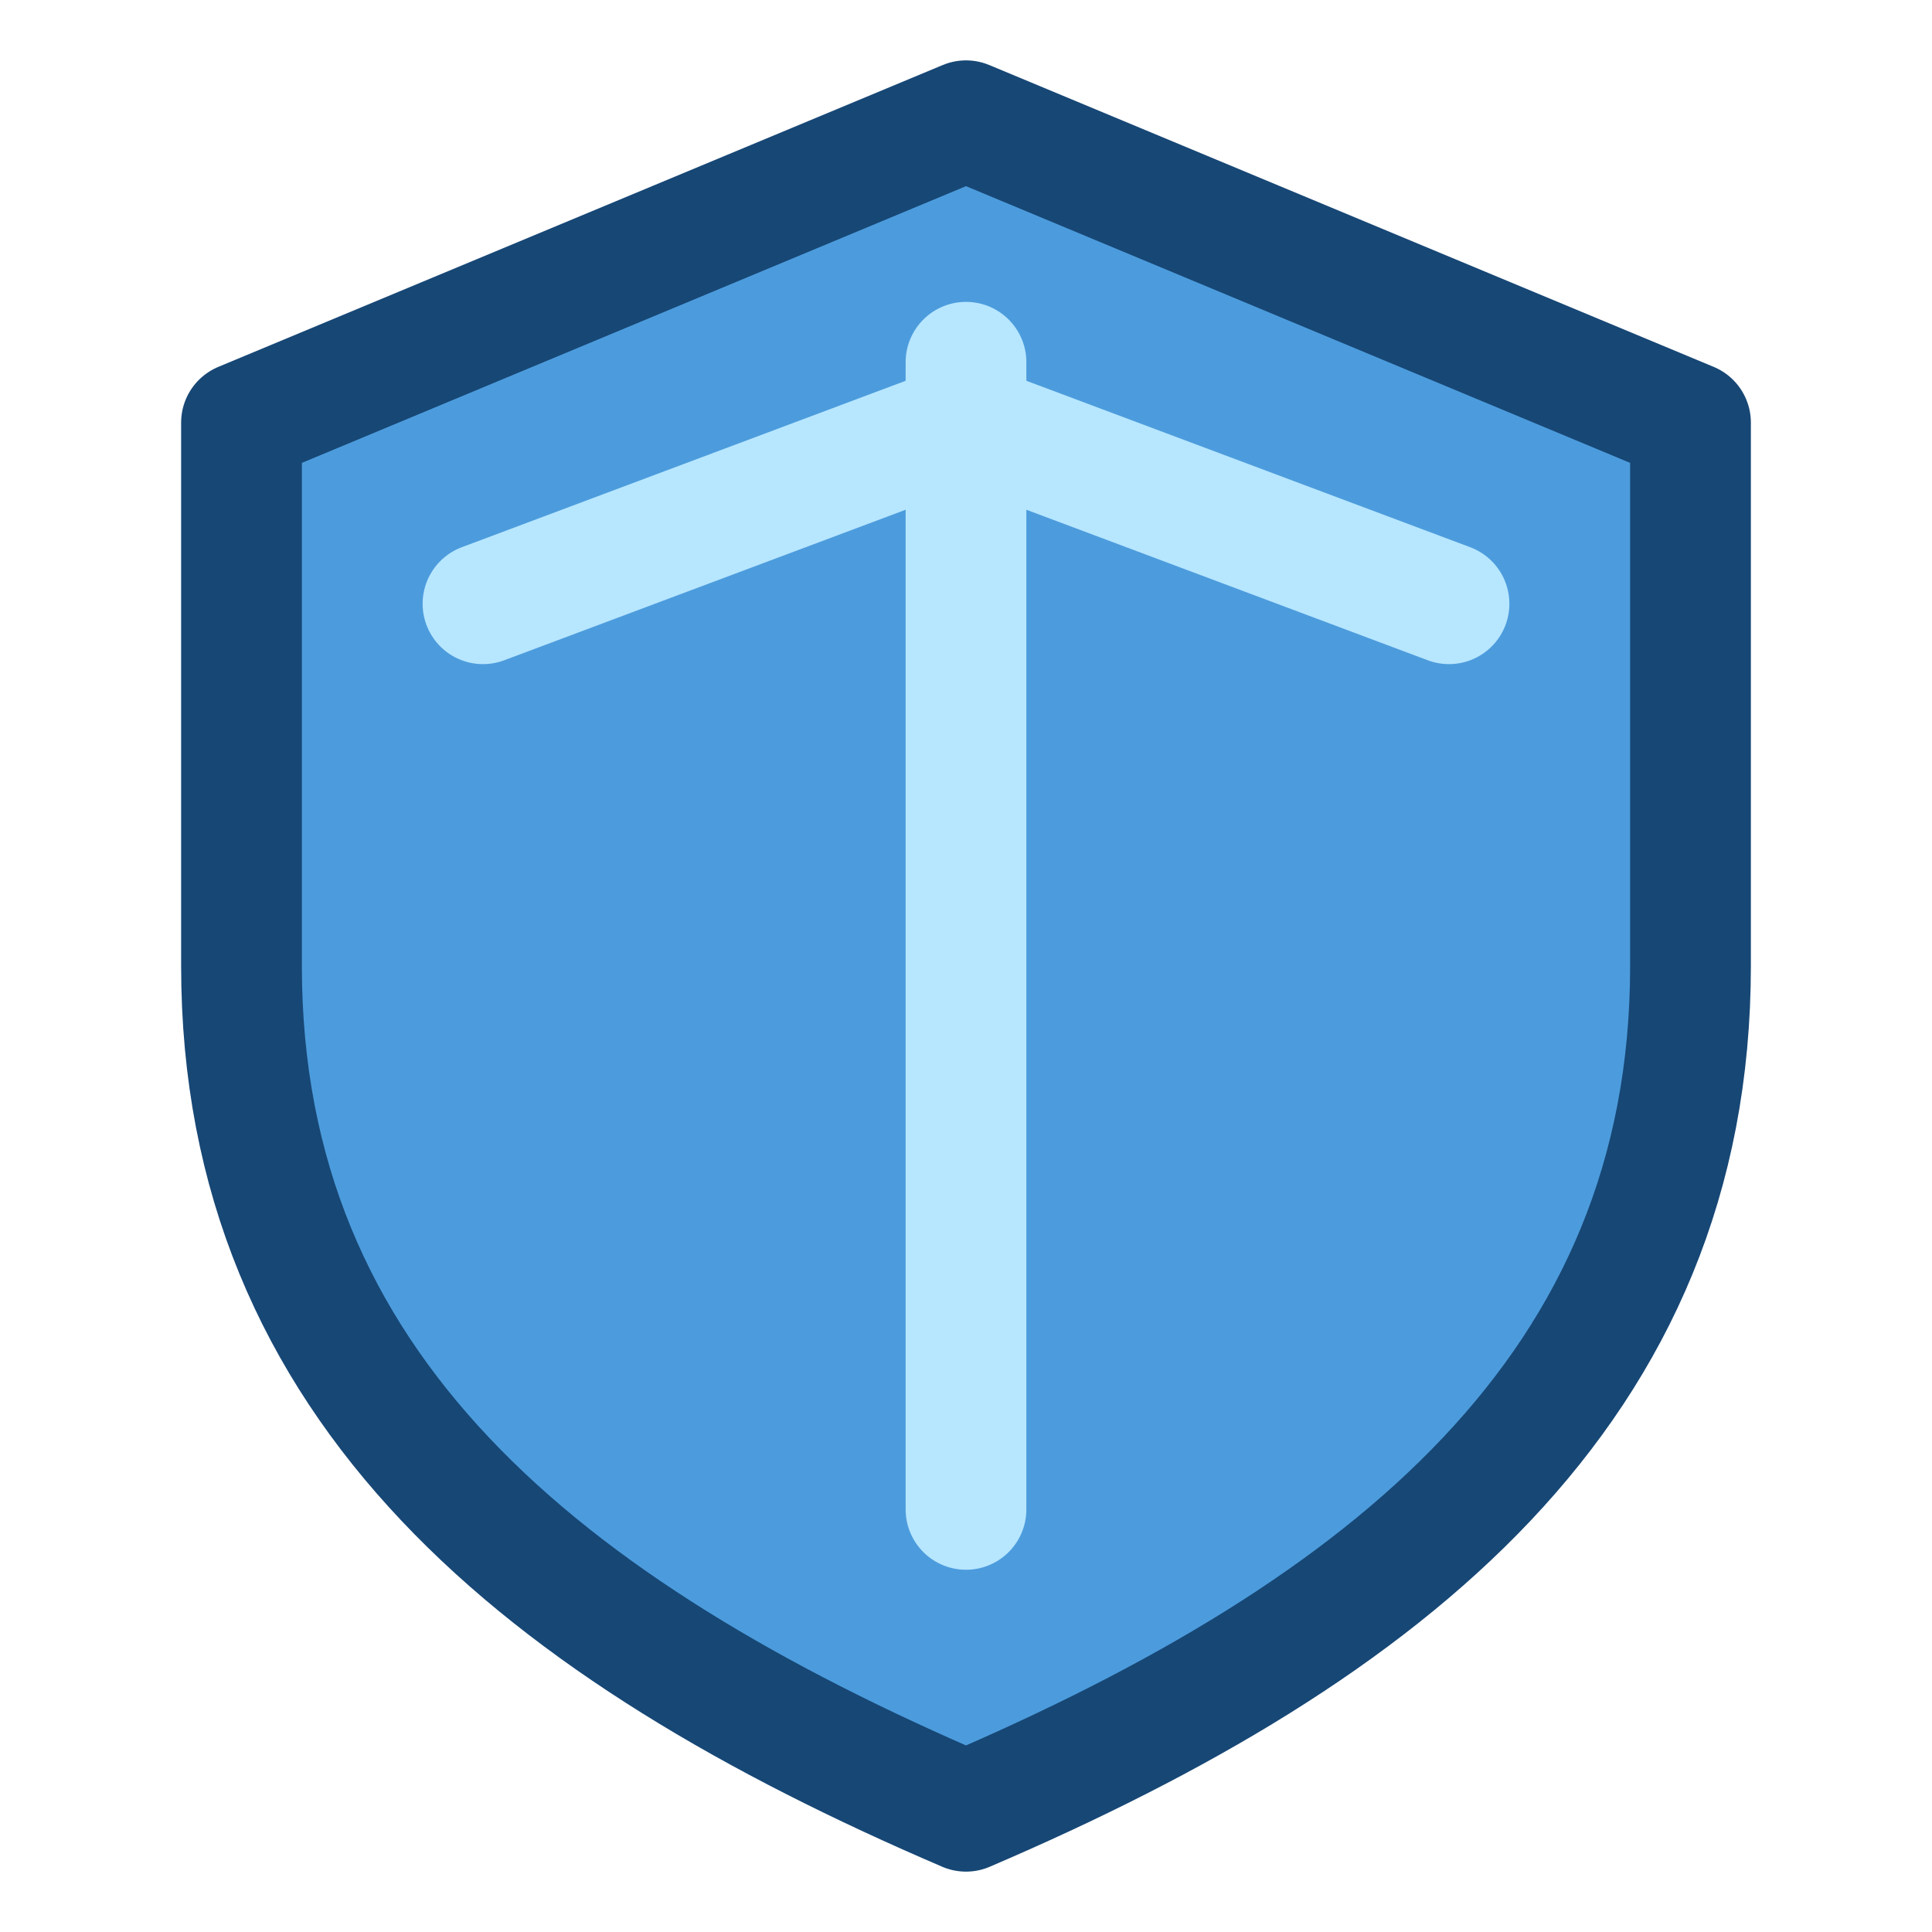
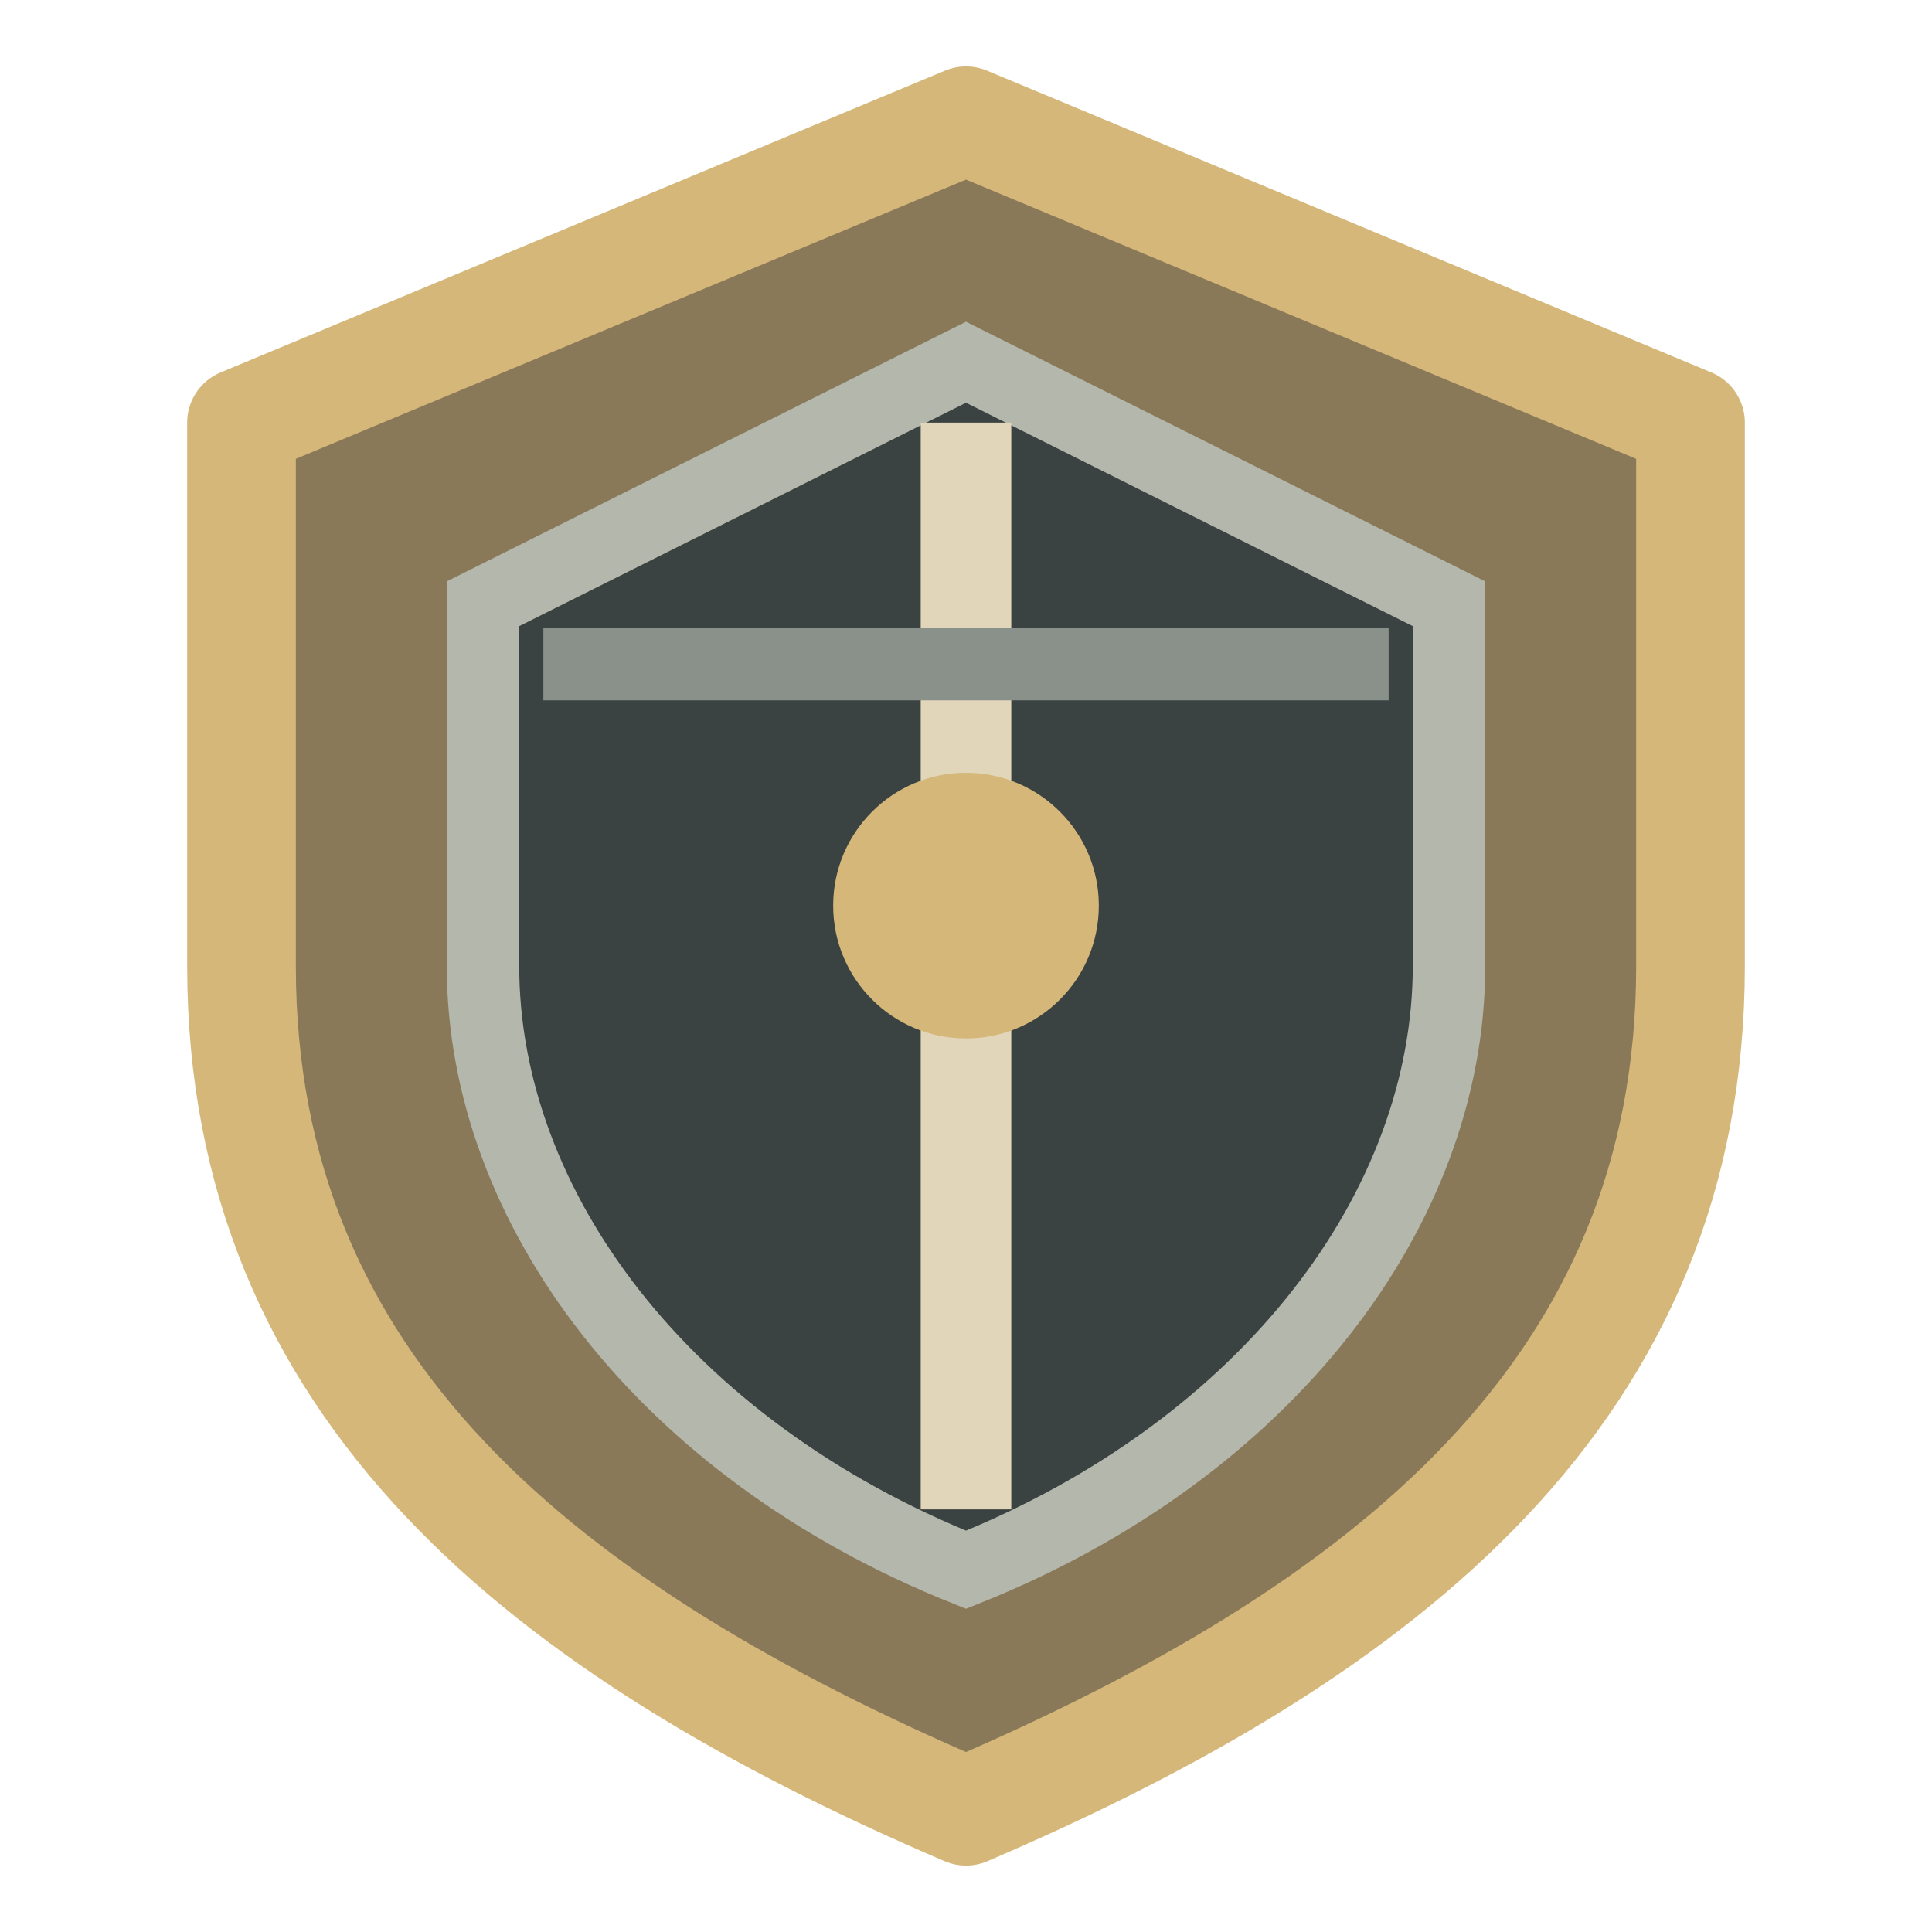
<svg xmlns="http://www.w3.org/2000/svg" viewBox="0 0 32 32">
-   <path d="M16 2 28 7v9c0 7-5 11-12 14C9 27 4 23 4 16V7z" fill="#4c9cdd" stroke="#174775" stroke-width="2" stroke-linejoin="round" />
-   <path d="M16 6v19M8 10l8-3 8 3" fill="none" stroke="#b7e6ff" stroke-width="2" stroke-linecap="round" />
+   <path d="M16 2 28 7v9c0 7-5 11-12 14C9 27 4 23 4 16V7z" fill="#8a7959" stroke="#d5b779" stroke-width="1.8" stroke-linejoin="round" />
+   <path d="m16 6 8 4v6c0 4-3 8-8 10-5-2-8-6-8-10v-6z" fill="#3b4242" stroke="#b4b7ac" stroke-width="1.2" />
+   <path d="M16 7v18" fill="none" stroke="#e1d6b9" stroke-width="1.5" />
+   <path d="M9 11h14" fill="none" stroke="#89918a" stroke-width="1.2" />
+   <circle cx="16" cy="15" r="2.2" fill="#d5b779" />
</svg>
